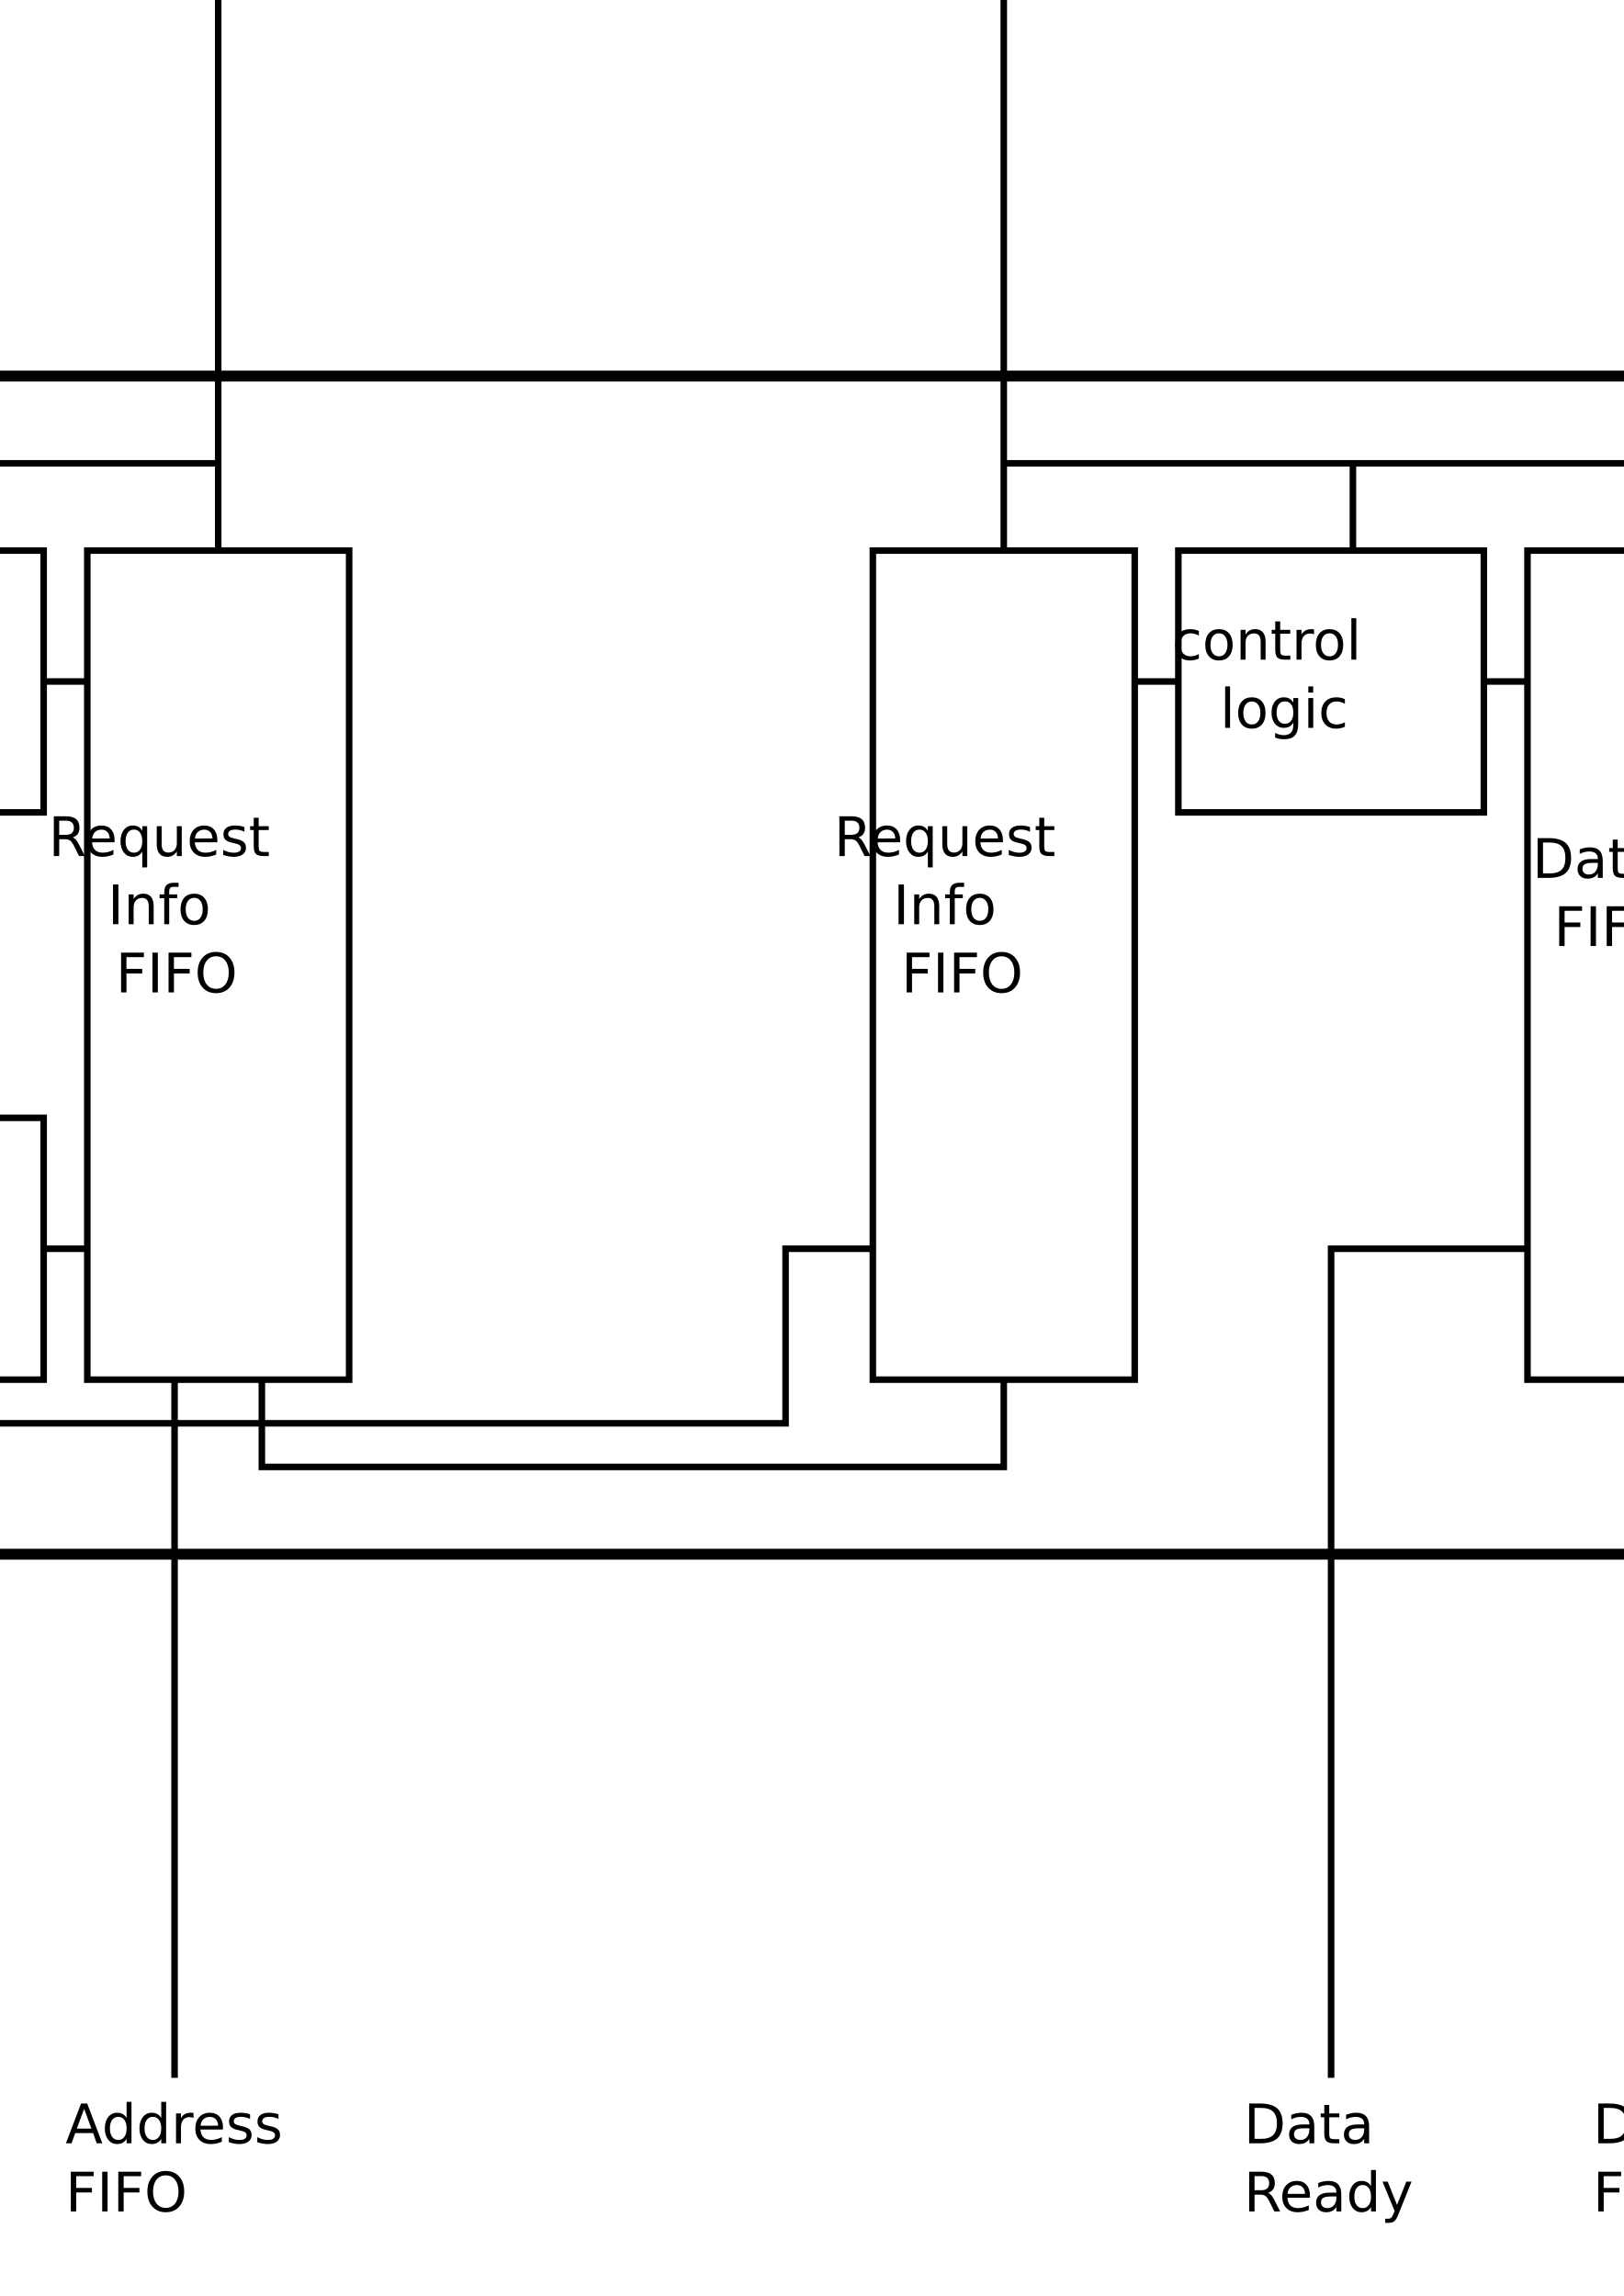
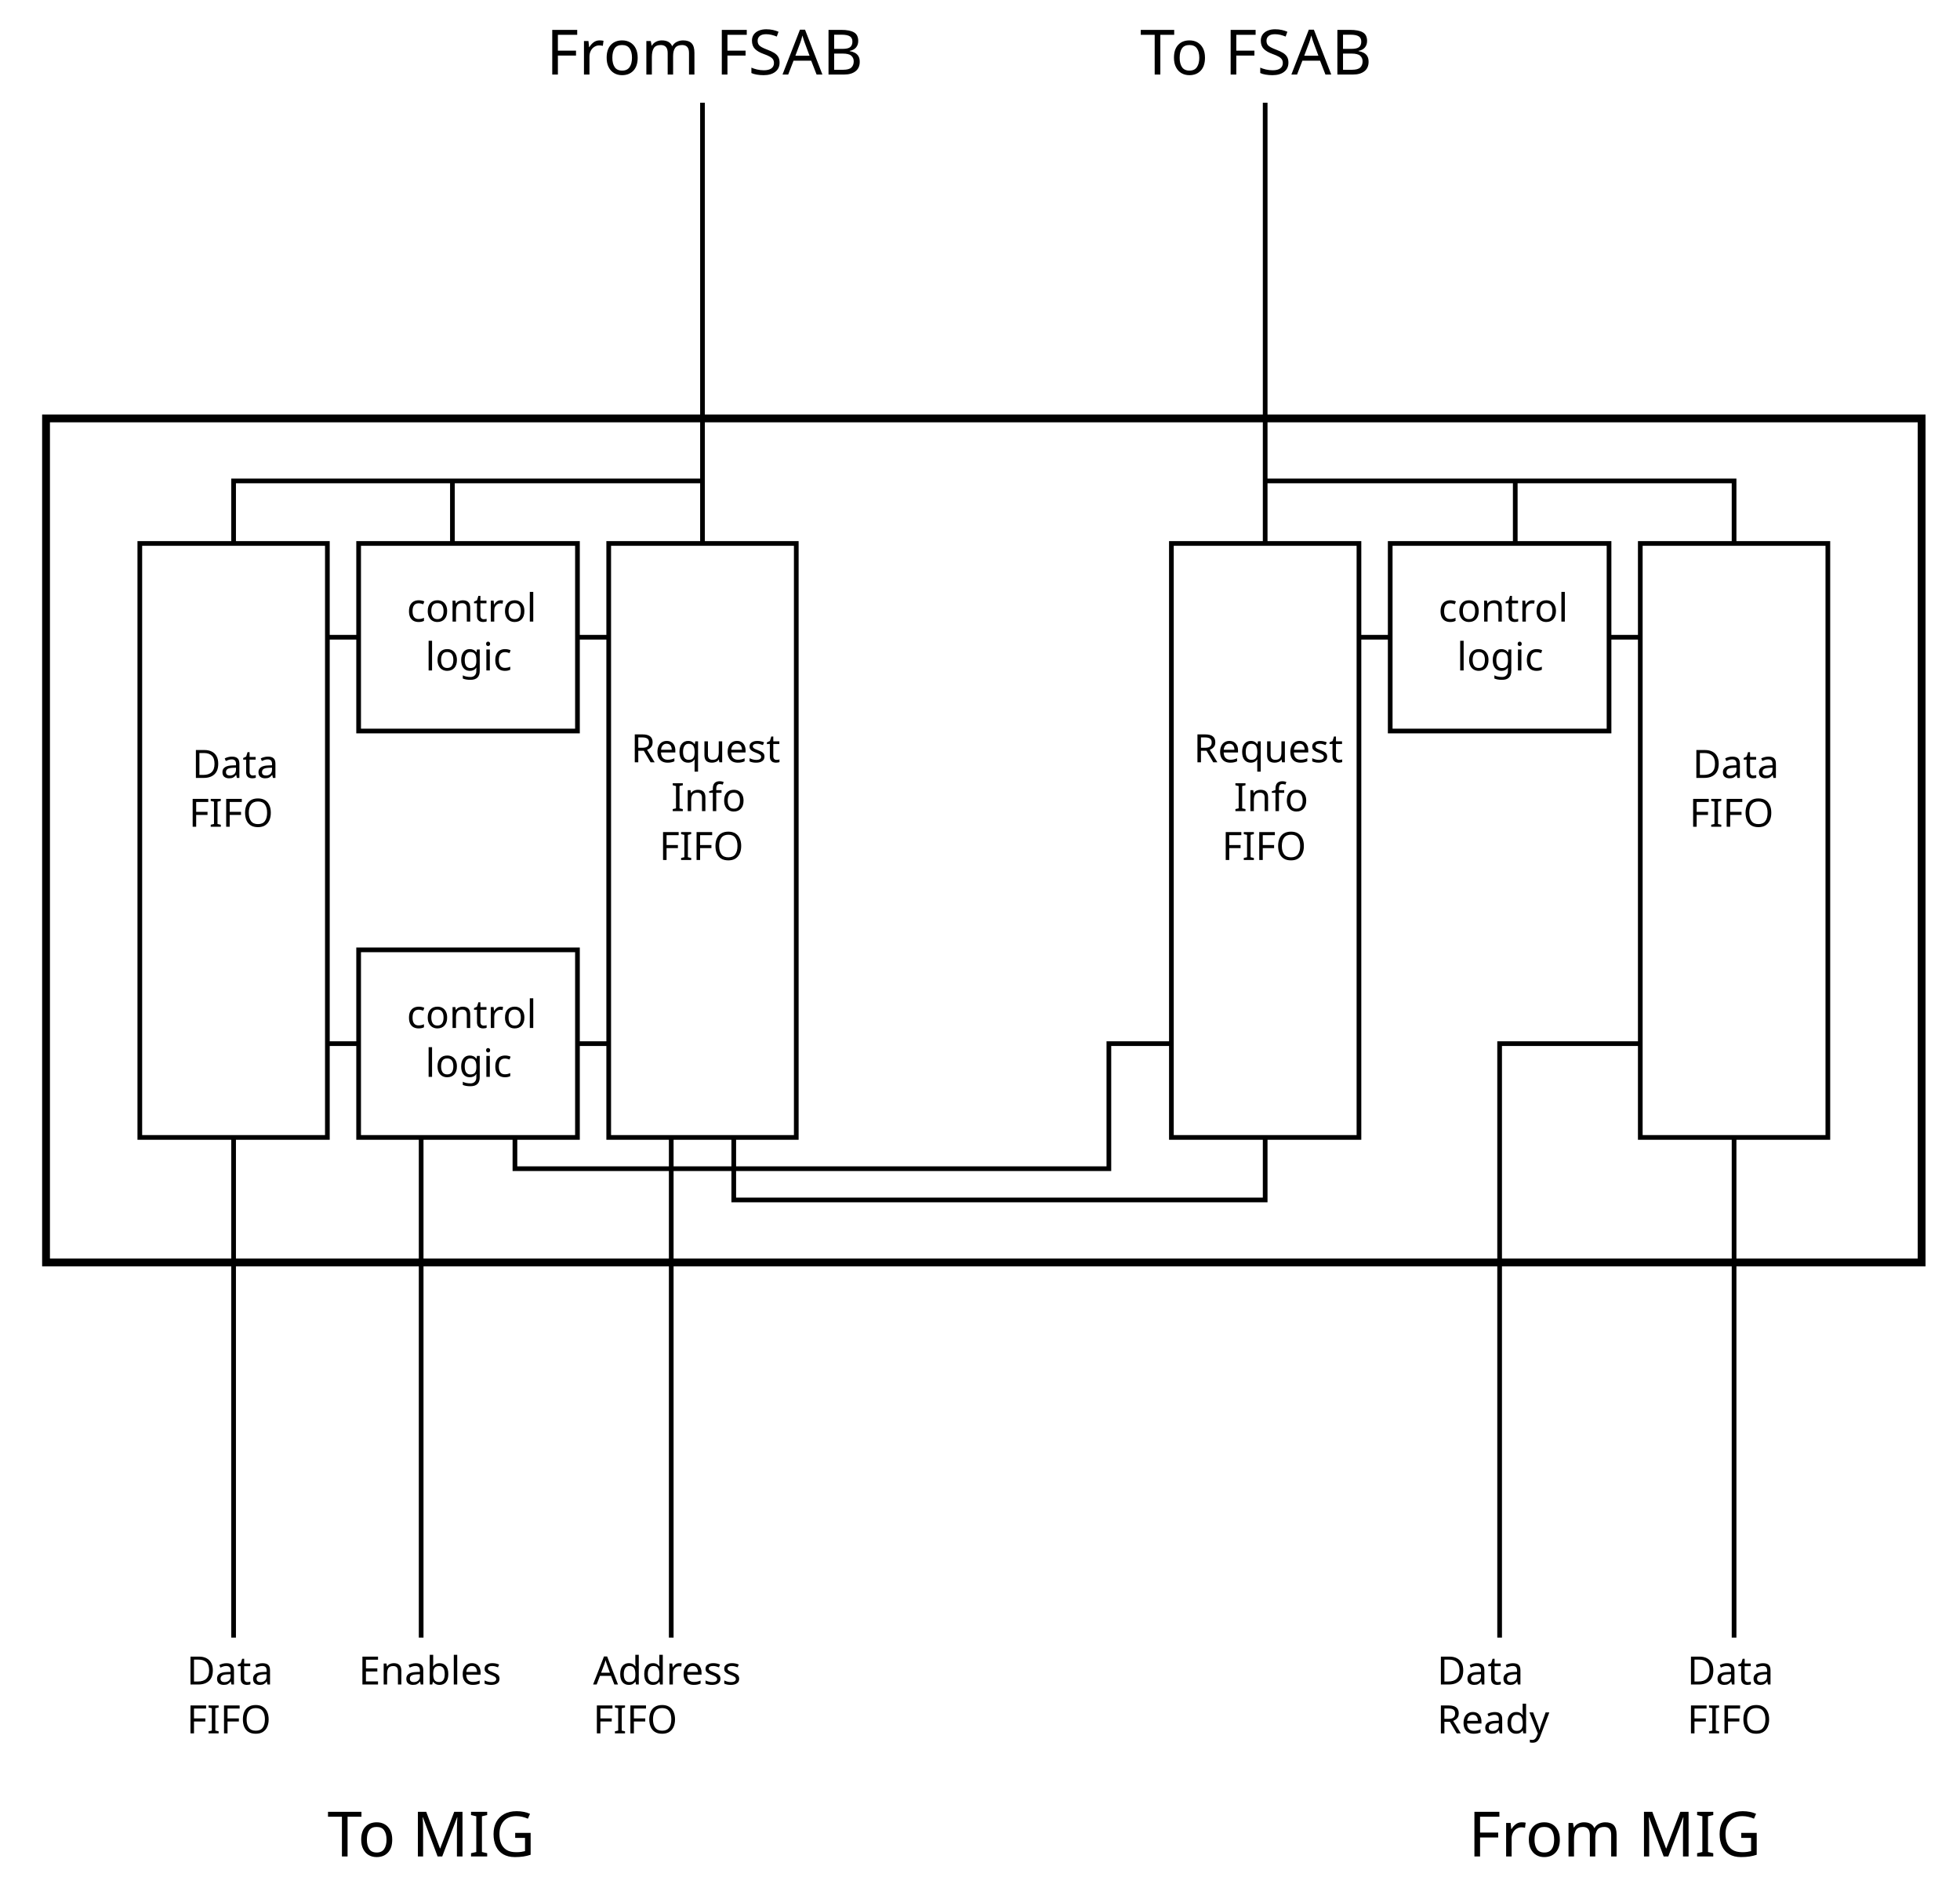
- <svg xmlns="http://www.w3.org/2000/svg" width="744.094" height="1052.362" id="svg2" version="1.1">
-   <defs id="defs4">
-     </defs>
+ <svg xmlns="http://www.w3.org/2000/svg" version="1.1" id="svg2" x="0px" y="0px" width="1254px" height="1200.669px" viewBox="-349.453 -95.319 1254 1200.669" enable-background="new -349.453 -95.319 1254 1200.669" xml:space="preserve">
+   <defs>
+ 	
+ 	
+ 		</defs>
  <g id="layer1">
-     <rect style="color:#000000;fill:none;stroke:#000000;stroke-width:5;stroke-linecap:butt;stroke-linejoin:miter;stroke-miterlimit:4;stroke-opacity:1;stroke-dasharray:none;stroke-dashoffset:0;marker:none;visibility:visible;display:inline;overflow:visible;enable-background:accumulate" id="rect3596" width="1200" height="540" x="-320" y="172.362" ry="0" />
-     <rect style="color:#000000;fill:none;stroke:#000000;stroke-width:3;stroke-linecap:butt;stroke-linejoin:miter;stroke-miterlimit:4;stroke-opacity:1;stroke-dasharray:none;stroke-dashoffset:0;marker:none;visibility:visible;display:inline;overflow:visible;enable-background:accumulate" id="rect3598" width="120" height="380" x="-260" y="252.362" />
-     <rect style="color:#000000;fill:none;stroke:#000000;stroke-width:3;stroke-linecap:butt;stroke-linejoin:miter;stroke-miterlimit:4;stroke-opacity:1;stroke-dasharray:none;stroke-dashoffset:0;marker:none;visibility:visible;display:inline;overflow:visible;enable-background:accumulate" id="rect3598-4" width="120" height="380" x="40" y="252.362" />
-     <rect style="color:#000000;fill:none;stroke:#000000;stroke-width:3;stroke-linecap:butt;stroke-linejoin:miter;stroke-miterlimit:4;stroke-opacity:1;stroke-dasharray:none;stroke-dashoffset:0;marker:none;visibility:visible;display:inline;overflow:visible;enable-background:accumulate" id="rect3598-7" width="120" height="380" x="700" y="252.362" />
-     <rect style="color:#000000;fill:none;stroke:#000000;stroke-width:3;stroke-linecap:butt;stroke-linejoin:miter;stroke-miterlimit:4;stroke-opacity:1;stroke-dasharray:none;stroke-dashoffset:0;marker:none;visibility:visible;display:inline;overflow:visible;enable-background:accumulate" id="rect3598-72" width="120" height="380" x="400" y="252.362" />
-     <path style="color:#000000;fill:none;stroke:#000000;stroke-width:3;stroke-linecap:butt;stroke-linejoin:miter;stroke-miterlimit:4;stroke-opacity:1;stroke-dasharray:none;stroke-dashoffset:0;marker:none;visibility:visible;display:inline;overflow:visible;enable-background:accumulate" d="m 100.409,-28.097 -0.409,0 0,280.459" id="path3737" />
-     <rect style="color:#000000;fill:none;stroke:#000000;stroke-width:3;stroke-linecap:butt;stroke-linejoin:miter;stroke-miterlimit:4;stroke-opacity:1;stroke-dasharray:none;stroke-dashoffset:0;marker:none;visibility:visible;display:inline;overflow:visible;enable-background:accumulate" id="rect3598-722" width="140" height="120" x="-120" y="252.362" />
-     <rect style="color:#000000;fill:none;stroke:#000000;stroke-width:3;stroke-linecap:butt;stroke-linejoin:miter;stroke-miterlimit:4;stroke-opacity:1;stroke-dasharray:none;stroke-dashoffset:0;marker:none;visibility:visible;display:inline;overflow:visible;enable-background:accumulate" id="rect3598-722-6" width="140" height="120" x="-120" y="512.362" />
-     <rect style="color:#000000;fill:none;stroke:#000000;stroke-width:3;stroke-linecap:butt;stroke-linejoin:miter;stroke-miterlimit:4;stroke-opacity:1;stroke-dasharray:none;stroke-dashoffset:0;marker:none;visibility:visible;display:inline;overflow:visible;enable-background:accumulate" id="rect3598-722-0" width="140" height="120" x="540" y="252.362" />
-     <path style="color:#000000;fill:none;stroke:#000000;stroke-width:3;stroke-linecap:butt;stroke-linejoin:miter;stroke-miterlimit:4;stroke-opacity:1;stroke-dasharray:none;stroke-dashoffset:0;marker:none;visibility:visible;display:inline;overflow:visible;enable-background:accumulate" d="m 100,212.362 -300,0 0,40" id="path3807" />
-     <path style="color:#000000;fill:none;stroke:#000000;stroke-width:3;stroke-linecap:butt;stroke-linejoin:miter;stroke-miterlimit:4;stroke-opacity:1;stroke-dasharray:none;stroke-dashoffset:0;marker:none;visibility:visible;display:inline;overflow:visible;enable-background:accumulate" d="m -60,212.362 0,40" id="path3817" />
-     <path style="color:#000000;fill:none;stroke:#000000;stroke-width:3;stroke-linecap:butt;stroke-linejoin:miter;stroke-miterlimit:4;stroke-opacity:1;stroke-dasharray:none;stroke-dashoffset:0;marker:none;visibility:visible;display:inline;overflow:visible;enable-background:accumulate" d="m 459.591,-28.097 0.409,0 0,280.459" id="path3737-9" />
-     <path style="color:#000000;fill:none;stroke:#000000;stroke-width:3;stroke-linecap:butt;stroke-linejoin:miter;stroke-miterlimit:4;stroke-opacity:1;stroke-dasharray:none;stroke-dashoffset:0;marker:none;visibility:visible;display:inline;overflow:visible;enable-background:accumulate" d="m 460,212.362 300,0 0,40" id="path3807-0" />
-     <path style="color:#000000;fill:none;stroke:#000000;stroke-width:3;stroke-linecap:butt;stroke-linejoin:miter;stroke-miterlimit:4;stroke-opacity:1;stroke-dasharray:none;stroke-dashoffset:0;marker:none;visibility:visible;display:inline;overflow:visible;enable-background:accumulate" d="m 620,212.362 0,40" id="path3817-9" />
-     <text xml:space="preserve" style="font-size:25px;font-style:normal;font-weight:normal;text-align:center;text-anchor:middle;fill:#000000;fill-opacity:1;stroke:none;font-family:Bitstream Vera Sans" x="-51.641" y="302.362" id="text3875">
-       <tspan id="tspan3877" x="-51.641" y="302.362" style="font-size:25px;text-align:center;text-anchor:middle">control</tspan>
-       <tspan x="-51.641" y="333.612" style="font-size:25px;text-align:center;text-anchor:middle" id="tspan3879">logic</tspan>
-     </text>
-     <text xml:space="preserve" style="font-size:25px;font-style:normal;font-weight:normal;text-align:center;text-anchor:middle;fill:#000000;fill-opacity:1;stroke:none;font-family:Bitstream Vera Sans" x="-51.641" y="562.362" id="text3875-1">
-       <tspan id="tspan3877-7" x="-51.641" y="562.362" style="font-size:25px;text-align:center;text-anchor:middle">control</tspan>
-       <tspan x="-51.641" y="593.612" style="font-size:25px;text-align:center;text-anchor:middle" id="tspan3879-7">logic</tspan>
-     </text>
-     <path style="color:#000000;fill:none;stroke:#000000;stroke-width:3;stroke-linecap:butt;stroke-linejoin:miter;stroke-miterlimit:4;stroke-opacity:1;stroke-dasharray:none;stroke-dashoffset:0;marker:none;visibility:visible;display:inline;overflow:visible;enable-background:accumulate" d="m -120,312.362 -20,0" id="path3909" />
-     <path style="color:#000000;fill:none;stroke:#000000;stroke-width:3;stroke-linecap:butt;stroke-linejoin:miter;stroke-miterlimit:4;stroke-opacity:1;stroke-dasharray:none;stroke-dashoffset:0;marker:none;visibility:visible;display:inline;overflow:visible;enable-background:accumulate" d="m 40,312.362 -20,0" id="path3909-1" />
-     <path style="color:#000000;fill:none;stroke:#000000;stroke-width:3;stroke-linecap:butt;stroke-linejoin:miter;stroke-miterlimit:4;stroke-opacity:1;stroke-dasharray:none;stroke-dashoffset:0;marker:none;visibility:visible;display:inline;overflow:visible;enable-background:accumulate" d="m -120,572.362 -20,0" id="path3909-5" />
-     <path style="color:#000000;fill:none;stroke:#000000;stroke-width:3;stroke-linecap:butt;stroke-linejoin:miter;stroke-miterlimit:4;stroke-opacity:1;stroke-dasharray:none;stroke-dashoffset:0;marker:none;visibility:visible;display:inline;overflow:visible;enable-background:accumulate" d="m 40,572.362 -20,0" id="path3909-7" />
-     <path style="color:#000000;fill:none;stroke:#000000;stroke-width:3;stroke-linecap:butt;stroke-linejoin:miter;stroke-miterlimit:4;stroke-opacity:1;stroke-dasharray:none;stroke-dashoffset:0;marker:none;visibility:visible;display:inline;overflow:visible;enable-background:accumulate" d="m 540,312.362 -20,0" id="path3909-3" />
-     <path style="color:#000000;fill:none;stroke:#000000;stroke-width:3;stroke-linecap:butt;stroke-linejoin:miter;stroke-miterlimit:4;stroke-opacity:1;stroke-dasharray:none;stroke-dashoffset:0;marker:none;visibility:visible;display:inline;overflow:visible;enable-background:accumulate" d="m 700,312.362 -20,0" id="path3909-56" />
-     <text xml:space="preserve" style="font-size:40px;font-style:normal;font-weight:normal;fill:#000000;fill-opacity:1;stroke:none;font-family:Bitstream Vera Sans" x="0" y="-47.638" id="text4037">
-       <tspan id="tspan4039" x="0" y="-47.638">From FSAB</tspan>
-       <tspan x="0" y="2.362" id="tspan4041" />
-     </text>
-     <text xml:space="preserve" style="font-size:40px;font-style:normal;font-weight:normal;fill:#000000;fill-opacity:1;stroke:none;font-family:Bitstream Vera Sans" x="380" y="-47.638" id="text4037-5">
-       <tspan x="380" y="-47.638" id="tspan4073">To FSAB</tspan>
-     </text>
-     <text xml:space="preserve" style="font-size:25px;font-style:normal;font-weight:normal;text-align:center;text-anchor:middle;fill:#000000;fill-opacity:1;stroke:none;font-family:Bitstream Vera Sans" x="-200.142" y="402.362" id="text4077">
-       <tspan id="tspan4079" x="-200.142" y="402.362">Data</tspan>
-       <tspan x="-200.142" y="433.612" id="tspan4081">FIFO</tspan>
-     </text>
-     <text xml:space="preserve" style="font-size:25px;font-style:normal;font-weight:normal;text-align:center;text-anchor:middle;fill:#000000;fill-opacity:1;stroke:none;font-family:Bitstream Vera Sans" x="100.806" y="392.362" id="text4111">
-       <tspan id="tspan4113" x="100.806" y="392.362" style="font-size:25px;text-align:center;text-anchor:middle">Request</tspan>
-       <tspan x="100.806" y="423.612" id="tspan4115" style="font-size:25px;text-align:center;text-anchor:middle">Info</tspan>
-       <tspan x="100.806" y="454.862" id="tspan4117" style="font-size:25px;text-align:center;text-anchor:middle">FIFO</tspan>
-     </text>
-     <text xml:space="preserve" style="font-size:25px;font-style:normal;font-weight:normal;text-align:center;text-anchor:middle;fill:#000000;fill-opacity:1;stroke:none;font-family:Bitstream Vera Sans" x="608.359" y="302.362" id="text3875-4">
-       <tspan id="tspan3877-4" x="608.359" y="302.362" style="font-size:25px;text-align:center;text-anchor:middle">control</tspan>
-       <tspan x="608.359" y="333.612" style="font-size:25px;text-align:center;text-anchor:middle" id="tspan3879-4">logic</tspan>
-     </text>
-     <text xml:space="preserve" style="font-size:25px;font-style:normal;font-weight:normal;text-align:center;text-anchor:middle;fill:#000000;fill-opacity:1;stroke:none;font-family:Bitstream Vera Sans" x="759.858" y="402.362" id="text4077-3">
-       <tspan id="tspan4079-1" x="759.858" y="402.362">Data</tspan>
-       <tspan x="759.858" y="433.612" id="tspan4081-7">FIFO</tspan>
-     </text>
-     <text xml:space="preserve" style="font-size:25px;font-style:normal;font-weight:normal;text-align:center;text-anchor:middle;fill:#000000;fill-opacity:1;stroke:none;font-family:Bitstream Vera Sans" x="460.806" y="392.362" id="text4111-5">
-       <tspan id="tspan4113-9" x="460.806" y="392.362" style="font-size:25px;text-align:center;text-anchor:middle">Request</tspan>
-       <tspan x="460.806" y="423.612" id="tspan4115-6" style="font-size:25px;text-align:center;text-anchor:middle">Info</tspan>
-       <tspan x="460.806" y="454.862" id="tspan4117-2" style="font-size:25px;text-align:center;text-anchor:middle">FIFO</tspan>
-     </text>
-     <path style="color:#000000;fill:none;stroke:#000000;stroke-width:3;stroke-linecap:butt;stroke-linejoin:miter;stroke-miterlimit:4;stroke-opacity:1;stroke-dasharray:none;stroke-dashoffset:0;marker:none;visibility:visible;display:inline;overflow:visible;enable-background:accumulate" d="m -200,632.362 0,320" id="path4237" />
-     <path style="color:#000000;fill:none;stroke:#000000;stroke-width:3;stroke-linecap:butt;stroke-linejoin:miter;stroke-miterlimit:4;stroke-opacity:1;stroke-dasharray:none;stroke-dashoffset:0;marker:none;visibility:visible;display:inline;overflow:visible;enable-background:accumulate" d="m 80,632.362 0,320" id="path4237-1" />
-     <path style="color:#000000;fill:none;stroke:#000000;stroke-width:3;stroke-linecap:butt;stroke-linejoin:miter;stroke-miterlimit:4;stroke-opacity:1;stroke-dasharray:none;stroke-dashoffset:0;marker:none;visibility:visible;display:inline;overflow:visible;enable-background:accumulate" d="m 760,632.362 0,320" id="path4237-7" />
-     <path style="color:#000000;fill:none;stroke:#000000;stroke-width:3;stroke-linecap:butt;stroke-linejoin:miter;stroke-miterlimit:4;stroke-opacity:1;stroke-dasharray:none;stroke-dashoffset:0;marker:none;visibility:visible;display:inline;overflow:visible;enable-background:accumulate" d="m 120,632.362 0,40 340,0 0,-40" id="path4279" />
-     <path style="color:#000000;fill:none;stroke:#000000;stroke-width:3;stroke-linecap:butt;stroke-linejoin:miter;stroke-miterlimit:4;stroke-opacity:1;stroke-dasharray:none;stroke-dashoffset:0;marker:none;visibility:visible;display:inline;overflow:visible;enable-background:accumulate" d="m -80,632.362 0,320" id="path4281" />
-     <path style="color:#000000;fill:none;stroke:#000000;stroke-width:3;stroke-linecap:butt;stroke-linejoin:miter;stroke-miterlimit:4;stroke-opacity:1;stroke-dasharray:none;stroke-dashoffset:0;marker:none;visibility:visible;display:inline;overflow:visible;enable-background:accumulate" d="m -20,632.362 0,20 380,0 0,-80 40,0" id="path4283" />
-     <path style="color:#000000;fill:none;stroke:#000000;stroke-width:3;stroke-linecap:butt;stroke-linejoin:miter;stroke-miterlimit:4;stroke-opacity:1;stroke-dasharray:none;stroke-dashoffset:0;marker:none;visibility:visible;display:inline;overflow:visible;enable-background:accumulate" d="m 700,572.362 -90,0 0,380" id="path4285" />
-     <text xml:space="preserve" style="font-size:25px;font-style:normal;font-weight:normal;fill:#000000;fill-opacity:1;stroke:none;font-family:Bitstream Vera Sans" x="-230" y="982.362" id="text4310">
-       <tspan id="tspan4312" x="-230" y="982.362">Data</tspan>
-       <tspan x="-230" y="1013.612" id="tspan4314">FIFO</tspan>
-     </text>
-     <text xml:space="preserve" style="font-size:25px;font-style:normal;font-weight:normal;fill:#000000;fill-opacity:1;stroke:none;font-family:Bitstream Vera Sans" x="-120" y="982.362" id="text4316">
-       <tspan id="tspan4318" x="-120" y="982.362">Enables</tspan>
-     </text>
-     <text xml:space="preserve" style="font-size:25px;font-style:normal;font-weight:normal;fill:#000000;fill-opacity:1;stroke:none;font-family:Bitstream Vera Sans" x="30" y="982.362" id="text4320">
-       <tspan id="tspan4322" x="30" y="982.362">Address</tspan>
-       <tspan x="30" y="1013.612" id="tspan4324">FIFO</tspan>
-     </text>
-     <text xml:space="preserve" style="font-size:25px;font-style:normal;font-weight:normal;fill:#000000;fill-opacity:1;stroke:none;font-family:Bitstream Vera Sans" x="570" y="982.362" id="text4326">
-       <tspan id="tspan4328" x="570" y="982.362">Data</tspan>
-       <tspan x="570" y="1013.612" id="tspan4330">Ready </tspan>
-     </text>
-     <text xml:space="preserve" style="font-size:25px;font-style:normal;font-weight:normal;fill:#000000;fill-opacity:1;stroke:none;font-family:Bitstream Vera Sans" x="730" y="982.362" id="text4332">
-       <tspan id="tspan4334" x="730" y="982.362">Data</tspan>
-       <tspan x="730" y="1013.612" id="tspan4336">FIFO</tspan>
-     </text>
-     <text xml:space="preserve" style="font-size:40px;font-style:normal;font-weight:normal;fill:#000000;fill-opacity:1;stroke:none;font-family:Bitstream Vera Sans" x="-140" y="1092.362" id="text4338">
-       <tspan id="tspan4340" x="-140" y="1092.362">To MIG</tspan>
-     </text>
-     <text xml:space="preserve" style="font-size:40px;font-style:normal;font-weight:normal;fill:#000000;fill-opacity:1;stroke:none;font-family:Bitstream Vera Sans" x="590" y="1092.362" id="text4342">
-       <tspan id="tspan4344" x="590" y="1092.362">From MIG</tspan>
-     </text>
+     <rect id="rect3596" x="-320" y="172.362" fill="none" stroke="#000000" stroke-width="5" width="1200" height="540" />
+     <rect id="rect3598" x="-260" y="252.362" fill="none" stroke="#000000" stroke-width="3" width="120" height="380" />
+     <rect id="rect3598-4" x="40" y="252.362" fill="none" stroke="#000000" stroke-width="3" width="120" height="380" />
+     <rect id="rect3598-7" x="700" y="252.362" fill="none" stroke="#000000" stroke-width="3" width="120" height="380" />
+     <rect id="rect3598-72" x="400" y="252.362" fill="none" stroke="#000000" stroke-width="3" width="120" height="380" />
+     <path id="path3737" fill="none" stroke="#000000" stroke-width="3" d="M100.409-28.097H100v280.459" />
+     <rect id="rect3598-722" x="-120" y="252.362" fill="none" stroke="#000000" stroke-width="3" width="140" height="120" />
+     <rect id="rect3598-722-6" x="-120" y="512.362" fill="none" stroke="#000000" stroke-width="3" width="140" height="120" />
+     <rect id="rect3598-722-0" x="540" y="252.362" fill="none" stroke="#000000" stroke-width="3" width="140" height="120" />
+     <path id="path3807" fill="none" stroke="#000000" stroke-width="3" d="M100,212.362h-300v40" />
+     <path id="path3817" fill="none" stroke="#000000" stroke-width="3" d="M-60,212.362v40" />
+     <path id="path3737-9" fill="none" stroke="#000000" stroke-width="3" d="M459.59-28.097H460v280.459" />
+     <path id="path3807-0" fill="none" stroke="#000000" stroke-width="3" d="M460,212.362h300v40" />
+     <path id="path3817-9" fill="none" stroke="#000000" stroke-width="3" d="M620,212.362v40" />
+     <text transform="matrix(1 0 0 1 -89.1592 302.3618)" font-family="'ArialMT'" font-size="25">control</text>
+     <text transform="matrix(1 0 0 1 -77.3486 333.6118)" font-family="'ArialMT'" font-size="25">logic</text>
+     <text transform="matrix(1 0 0 1 -89.1592 562.3618)" font-family="'ArialMT'" font-size="25">control</text>
+     <text transform="matrix(1 0 0 1 -77.3486 593.6118)" font-family="'ArialMT'" font-size="25">logic</text>
+     <path id="path3909" fill="none" stroke="#000000" stroke-width="3" d="M-120,312.362h-20" />
+     <path id="path3909-1" fill="none" stroke="#000000" stroke-width="3" d="M40,312.362H20" />
+     <path id="path3909-5" fill="none" stroke="#000000" stroke-width="3" d="M-120,572.363h-20" />
+     <path id="path3909-7" fill="none" stroke="#000000" stroke-width="3" d="M40,572.363H20" />
+     <path id="path3909-3" fill="none" stroke="#000000" stroke-width="3" d="M540,312.362h-20" />
+     <path id="path3909-56" fill="none" stroke="#000000" stroke-width="3" d="M700,312.362h-20" />
+     <text transform="matrix(1 0 0 1 0 -47.6382)" font-family="'ArialMT'" font-size="40">From FSAB</text>
+     <text transform="matrix(1 0 0 1 380.0005 -47.6382)" font-family="'ArialMT'" font-size="40">To FSAB</text>
+     <text transform="matrix(1 0 0 1 -226.5454 402.3618)" font-family="'ArialMT'" font-size="25">Data</text>
+     <text transform="matrix(1 0 0 1 -228.6084 433.6118)" font-family="'ArialMT'" font-size="25">FIFO</text>
+     <text transform="matrix(1 0 0 1 54.248 392.3618)" font-family="'ArialMT'" font-size="25">Request</text>
+     <text transform="matrix(1 0 0 1 79.9561 423.6118)" font-family="'ArialMT'" font-size="25">Info</text>
+     <text transform="matrix(1 0 0 1 72.3389 454.8618)" font-family="'ArialMT'" font-size="25">FIFO</text>
+     <text transform="matrix(1 0 0 1 570.8403 302.3618)" font-family="'ArialMT'" font-size="25">control</text>
+     <text transform="matrix(1 0 0 1 582.6509 333.6118)" font-family="'ArialMT'" font-size="25">logic</text>
+     <text transform="matrix(1 0 0 1 733.4546 402.3618)" font-family="'ArialMT'" font-size="25">Data</text>
+     <text transform="matrix(1 0 0 1 731.3911 433.6118)" font-family="'ArialMT'" font-size="25">FIFO</text>
+     <text transform="matrix(1 0 0 1 414.2485 392.3618)" font-family="'ArialMT'" font-size="25">Request</text>
+     <text transform="matrix(1 0 0 1 439.9556 423.6118)" font-family="'ArialMT'" font-size="25">Info</text>
+     <text transform="matrix(1 0 0 1 432.3384 454.8618)" font-family="'ArialMT'" font-size="25">FIFO</text>
+     <path id="path4237" fill="none" stroke="#000000" stroke-width="3" d="M-200,632.363v320" />
+     <path id="path4237-1" fill="none" stroke="#000000" stroke-width="3" d="M80,632.363v320" />
+     <path id="path4237-7" fill="none" stroke="#000000" stroke-width="3" d="M760,632.363v320" />
+     <path id="path4279" fill="none" stroke="#000000" stroke-width="3" d="M120,632.363v40h340v-40" />
+     <path id="path4281" fill="none" stroke="#000000" stroke-width="3" d="M-80,632.363v320" />
+     <path id="path4283" fill="none" stroke="#000000" stroke-width="3" d="M-20,632.363v20h380v-80h40" />
+     <path id="path4285" fill="none" stroke="#000000" stroke-width="3" d="M700,572.363h-90v380" />
+     <text transform="matrix(1 0 0 1 -230 982.3618)" font-family="'ArialMT'" font-size="25">Data</text>
+     <text transform="matrix(1 0 0 1 -230 1013.612)" font-family="'ArialMT'" font-size="25">FIFO</text>
+     <text transform="matrix(1 0 0 1 -120 982.3618)" font-family="'ArialMT'" font-size="25">Enables</text>
+     <text transform="matrix(1 0 0 1 30 982.3618)" font-family="'ArialMT'" font-size="25">Address</text>
+     <text transform="matrix(1 0 0 1 30 1013.612)" font-family="'ArialMT'" font-size="25">FIFO</text>
+     <text transform="matrix(1 0 0 1 570.0005 982.3618)" font-family="'ArialMT'" font-size="25">Data</text>
+     <text transform="matrix(1 0 0 1 570.0005 1013.612)" font-family="'ArialMT'" font-size="25">Ready </text>
+     <text transform="matrix(1 0 0 1 730.0005 982.3618)" font-family="'ArialMT'" font-size="25">Data</text>
+     <text transform="matrix(1 0 0 1 730.0005 1013.612)" font-family="'ArialMT'" font-size="25">FIFO</text>
+     <text transform="matrix(1 0 0 1 -140 1092.362)" font-family="'ArialMT'" font-size="40">To MIG</text>
+     <text transform="matrix(1 0 0 1 590.0005 1092.362)" font-family="'ArialMT'" font-size="40">From MIG</text>
  </g>
</svg>
